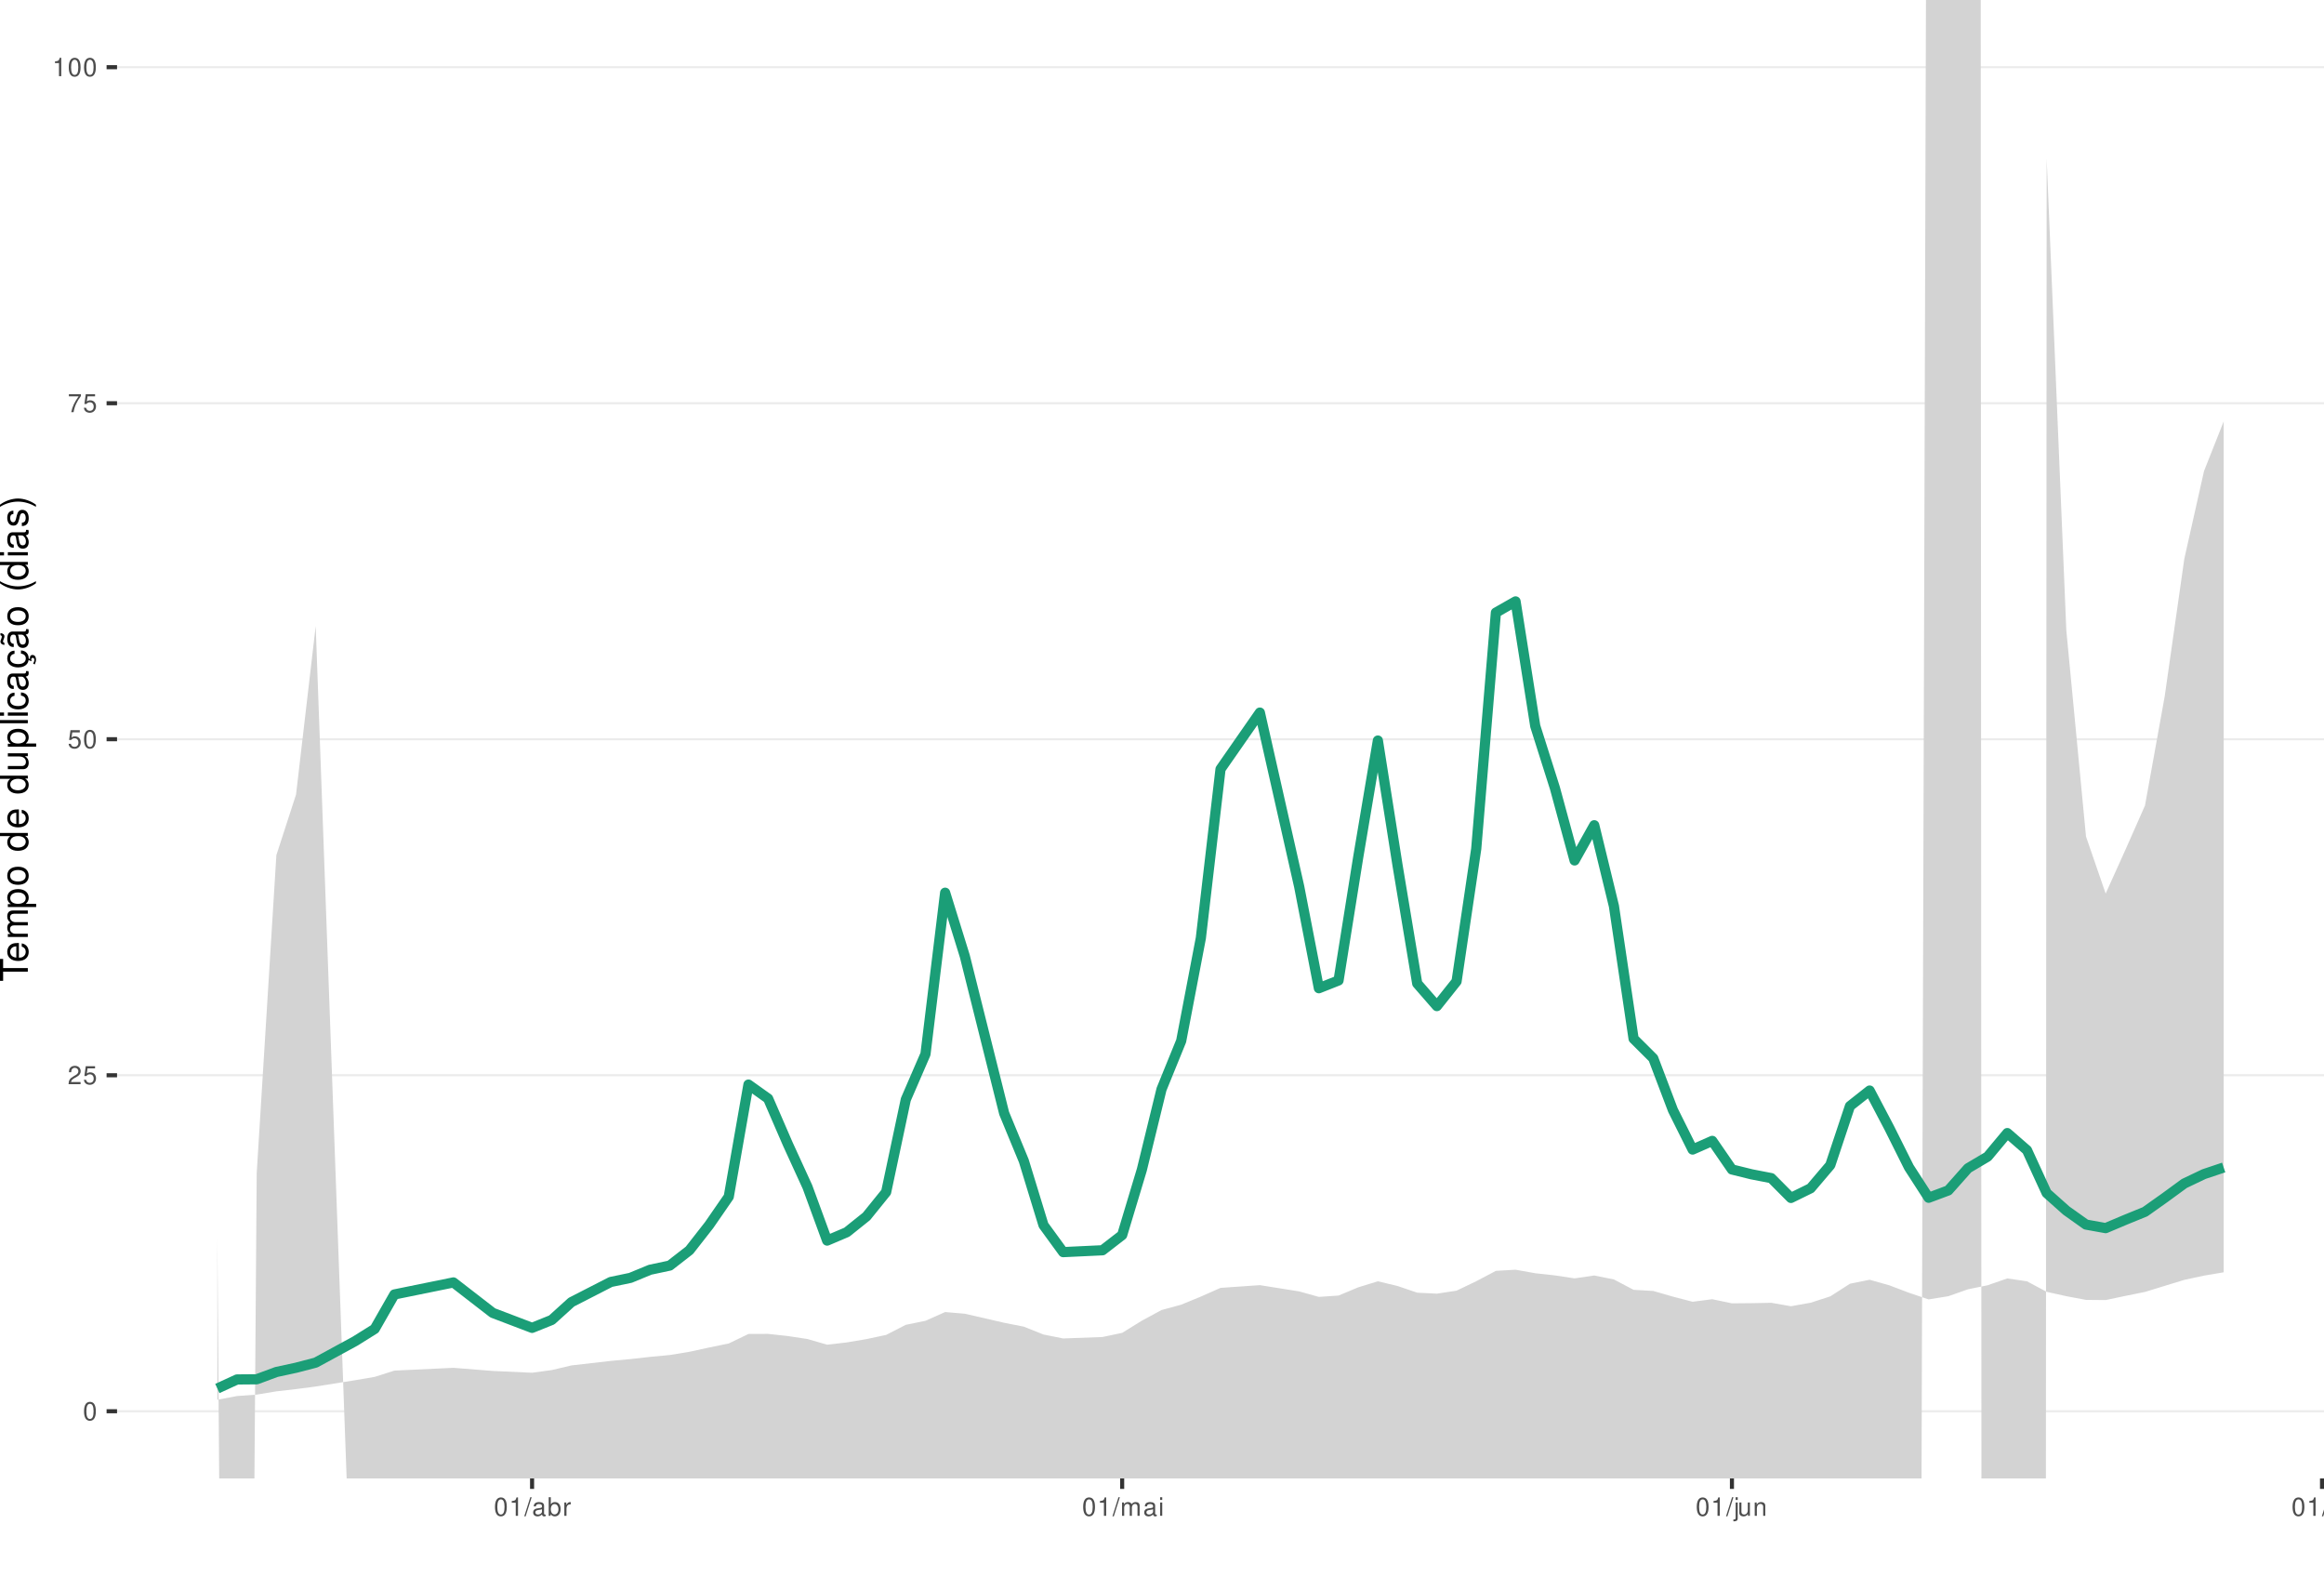
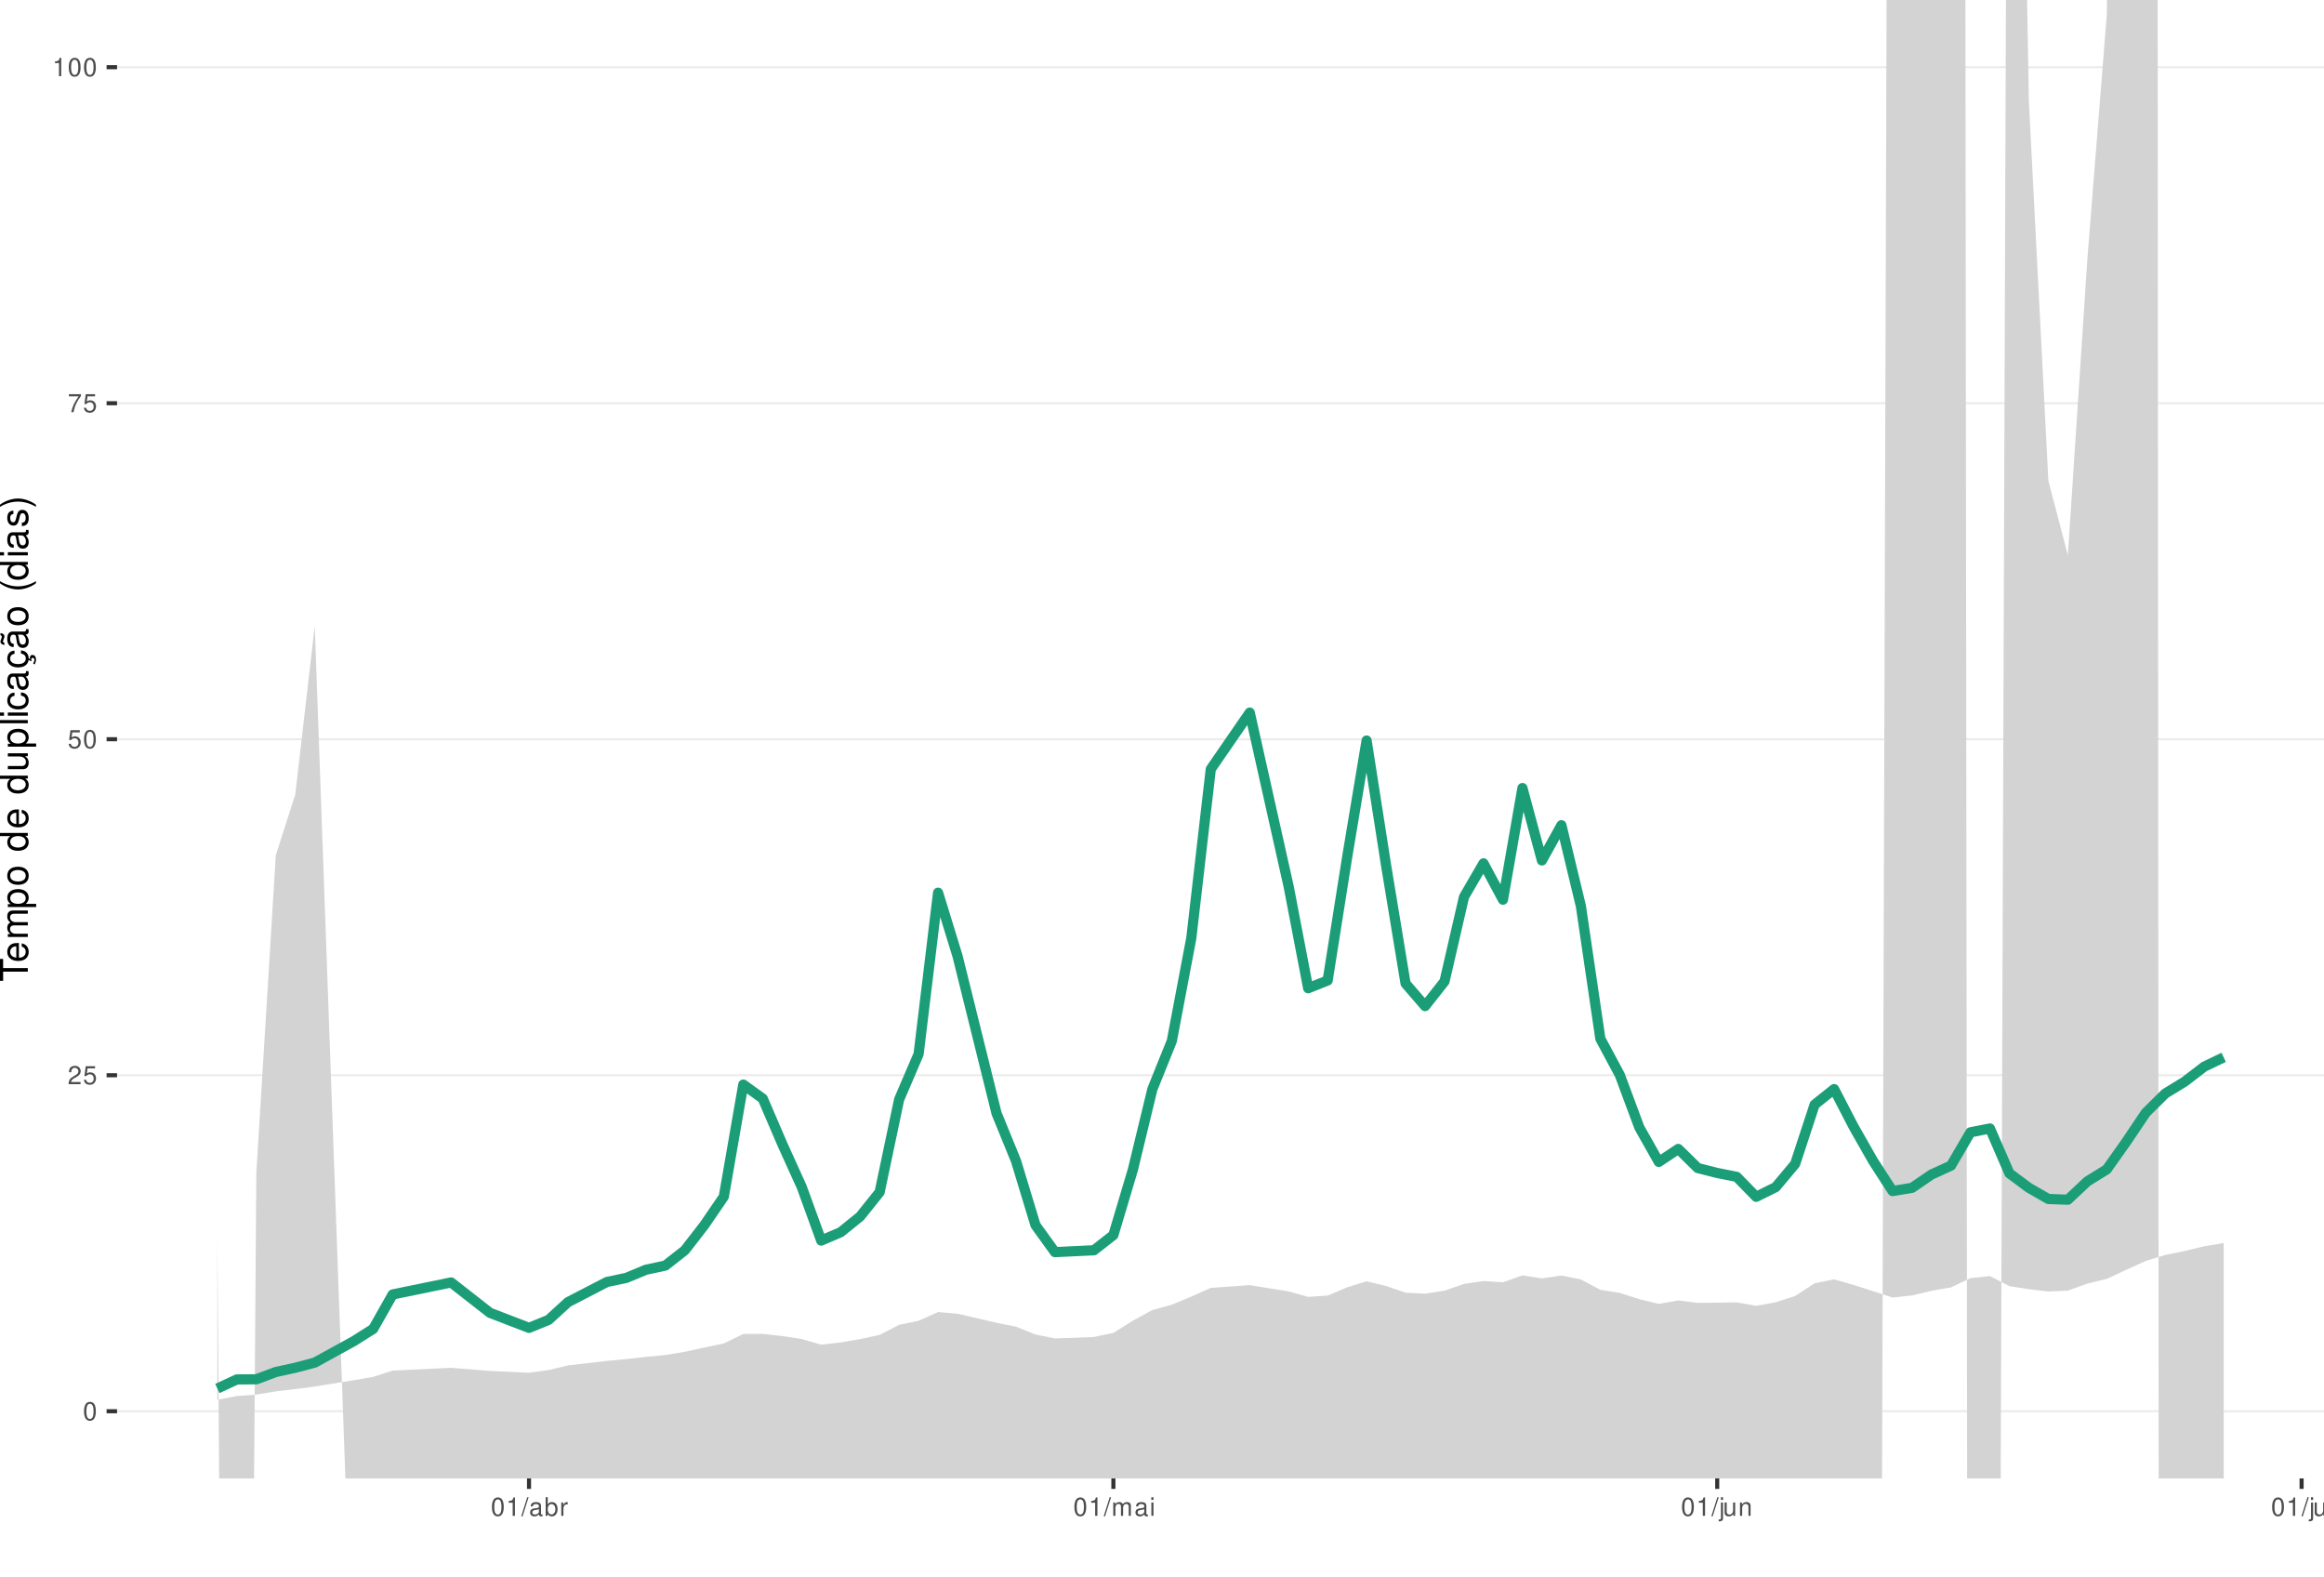
<svg xmlns="http://www.w3.org/2000/svg" xmlns:xlink="http://www.w3.org/1999/xlink" width="609pt" height="413pt" viewBox="0 0 609 413" version="1.1">
  <defs>
    <g>
      <symbol overflow="visible" id="glyph0-0">
        <path style="stroke:none;" d="" />
      </symbol>
      <symbol overflow="visible" id="glyph0-1">
        <path style="stroke:none;" d="M 1.828 -4.812 C 1.391 -4.812 0.984 -4.609 0.75 -4.281 C 0.438 -3.859 0.281 -3.219 0.281 -2.328 C 0.281 -0.703 0.812 0.156 1.828 0.156 C 2.828 0.156 3.375 -0.703 3.375 -2.297 C 3.375 -3.219 3.234 -3.844 2.922 -4.281 C 2.672 -4.625 2.281 -4.812 1.828 -4.812 Z M 1.828 -4.297 C 2.469 -4.297 2.781 -3.641 2.781 -2.344 C 2.781 -0.969 2.469 -0.328 1.812 -0.328 C 1.203 -0.328 0.891 -1 0.891 -2.328 C 0.891 -3.641 1.203 -4.297 1.828 -4.297 Z M 1.828 -4.297 " />
      </symbol>
      <symbol overflow="visible" id="glyph0-2">
        <path style="stroke:none;" d="M 3.375 -0.578 L 0.891 -0.578 C 0.938 -0.984 1.156 -1.234 1.734 -1.578 L 2.406 -1.953 C 3.062 -2.328 3.406 -2.812 3.406 -3.406 C 3.406 -3.812 3.234 -4.188 2.969 -4.438 C 2.688 -4.688 2.344 -4.812 1.891 -4.812 C 1.297 -4.812 0.844 -4.594 0.578 -4.188 C 0.422 -3.938 0.344 -3.641 0.328 -3.141 L 0.922 -3.141 C 0.938 -3.469 0.984 -3.672 1.062 -3.828 C 1.219 -4.125 1.516 -4.297 1.875 -4.297 C 2.406 -4.297 2.797 -3.906 2.797 -3.391 C 2.797 -3.016 2.578 -2.672 2.156 -2.438 L 1.547 -2.078 C 0.562 -1.516 0.281 -1.062 0.219 0 L 3.375 0 Z M 3.375 -0.578 " />
      </symbol>
      <symbol overflow="visible" id="glyph0-3">
        <path style="stroke:none;" d="M 3.172 -4.719 L 0.734 -4.719 L 0.375 -2.156 L 0.922 -2.156 C 1.188 -2.469 1.422 -2.594 1.797 -2.594 C 2.422 -2.594 2.812 -2.156 2.812 -1.453 C 2.812 -0.781 2.422 -0.359 1.781 -0.359 C 1.266 -0.359 0.953 -0.625 0.812 -1.156 L 0.234 -1.156 C 0.312 -0.766 0.375 -0.578 0.516 -0.406 C 0.781 -0.047 1.266 0.156 1.797 0.156 C 2.75 0.156 3.422 -0.547 3.422 -1.531 C 3.422 -2.469 2.797 -3.109 1.891 -3.109 C 1.562 -3.109 1.297 -3.016 1.016 -2.828 L 1.203 -4.141 L 3.172 -4.141 Z M 3.172 -4.719 " />
      </symbol>
      <symbol overflow="visible" id="glyph0-4">
        <path style="stroke:none;" d="M 3.469 -4.719 L 0.312 -4.719 L 0.312 -4.141 L 2.859 -4.141 C 1.734 -2.531 1.266 -1.547 0.922 0 L 1.547 0 C 1.797 -1.516 2.391 -2.812 3.469 -4.234 Z M 3.469 -4.719 " />
      </symbol>
      <symbol overflow="visible" id="glyph0-5">
        <path style="stroke:none;" d="M 1.719 -3.422 L 1.719 0 L 2.312 0 L 2.312 -4.812 L 1.922 -4.812 C 1.719 -4.078 1.578 -3.969 0.672 -3.859 L 0.672 -3.422 Z M 1.719 -3.422 " />
      </symbol>
      <symbol overflow="visible" id="glyph0-6">
        <path style="stroke:none;" d="M 1.531 -4.859 L -0.047 0.141 L 0.312 0.141 L 1.891 -4.859 Z M 1.531 -4.859 " />
      </symbol>
      <symbol overflow="visible" id="glyph0-7">
        <path style="stroke:none;" d="M 3.562 -0.328 C 3.5 -0.312 3.469 -0.312 3.438 -0.312 C 3.25 -0.312 3.141 -0.406 3.141 -0.578 L 3.141 -2.641 C 3.141 -3.25 2.688 -3.594 1.828 -3.594 C 1.312 -3.594 0.906 -3.438 0.672 -3.188 C 0.516 -3 0.453 -2.797 0.438 -2.453 L 0.984 -2.453 C 1.031 -2.875 1.297 -3.078 1.812 -3.078 C 2.312 -3.078 2.594 -2.891 2.594 -2.562 L 2.594 -2.406 C 2.578 -2.172 2.469 -2.078 2.016 -2.031 C 1.219 -1.922 1.109 -1.891 0.891 -1.812 C 0.484 -1.641 0.281 -1.328 0.281 -0.875 C 0.281 -0.25 0.719 0.156 1.422 0.156 C 1.859 0.156 2.219 0 2.609 -0.359 C 2.656 0 2.828 0.156 3.188 0.156 C 3.297 0.156 3.375 0.141 3.562 0.094 Z M 2.594 -1.094 C 2.594 -0.906 2.531 -0.797 2.375 -0.641 C 2.141 -0.438 1.875 -0.328 1.547 -0.328 C 1.109 -0.328 0.859 -0.547 0.859 -0.891 C 0.859 -1.266 1.094 -1.438 1.703 -1.531 C 2.297 -1.609 2.406 -1.641 2.594 -1.719 Z M 2.594 -1.094 " />
      </symbol>
      <symbol overflow="visible" id="glyph0-8">
        <path style="stroke:none;" d="M 0.359 -4.859 L 0.359 0 L 0.859 0 L 0.859 -0.453 C 1.125 -0.047 1.484 0.156 1.969 0.156 C 2.875 0.156 3.484 -0.594 3.484 -1.75 C 3.484 -2.891 2.922 -3.594 1.984 -3.594 C 1.516 -3.594 1.172 -3.406 0.906 -3.016 L 0.906 -4.859 Z M 1.891 -3.062 C 2.5 -3.062 2.906 -2.531 2.906 -1.703 C 2.906 -0.906 2.484 -0.359 1.891 -0.359 C 1.297 -0.359 0.906 -0.906 0.906 -1.719 C 0.906 -2.531 1.297 -3.062 1.891 -3.062 Z M 1.891 -3.062 " />
      </symbol>
      <symbol overflow="visible" id="glyph0-9">
        <path style="stroke:none;" d="M 0.453 -3.484 L 0.453 0 L 1.016 0 L 1.016 -1.812 C 1.031 -2.656 1.375 -3.016 2.141 -3 L 2.141 -3.562 C 2.047 -3.578 1.984 -3.594 1.922 -3.594 C 1.562 -3.594 1.297 -3.375 0.969 -2.859 L 0.969 -3.484 Z M 0.453 -3.484 " />
      </symbol>
      <symbol overflow="visible" id="glyph0-10">
        <path style="stroke:none;" d="M 0.469 -3.484 L 0.469 0 L 1.031 0 L 1.031 -2.188 C 1.031 -2.703 1.391 -3.109 1.844 -3.109 C 2.25 -3.109 2.484 -2.844 2.484 -2.406 L 2.484 0 L 3.047 0 L 3.047 -2.188 C 3.047 -2.703 3.422 -3.109 3.875 -3.109 C 4.266 -3.109 4.516 -2.844 4.516 -2.406 L 4.516 0 L 5.078 0 L 5.078 -2.609 C 5.078 -3.234 4.719 -3.594 4.062 -3.594 C 3.594 -3.594 3.312 -3.453 2.984 -3.062 C 2.781 -3.422 2.5 -3.594 2.047 -3.594 C 1.578 -3.594 1.266 -3.422 0.984 -3 L 0.984 -3.484 Z M 0.469 -3.484 " />
      </symbol>
      <symbol overflow="visible" id="glyph0-11">
        <path style="stroke:none;" d="M 1 -3.484 L 0.453 -3.484 L 0.453 0 L 1 0 Z M 1 -4.859 L 0.438 -4.859 L 0.438 -4.156 L 1 -4.156 Z M 1 -4.859 " />
      </symbol>
      <symbol overflow="visible" id="glyph0-12">
        <path style="stroke:none;" d="M 0.469 -3.484 L 0.469 0.5 C 0.469 0.859 0.359 0.969 0.016 0.969 C -0.031 0.969 -0.047 0.969 -0.125 0.953 L -0.125 1.438 C -0.047 1.438 -0.016 1.453 0.062 1.453 C 0.688 1.453 1.016 1.203 1.016 0.719 L 1.016 -3.484 Z M 1.016 -4.859 L 0.469 -4.859 L 0.469 -4.156 L 1.016 -4.156 Z M 1.016 -4.859 " />
      </symbol>
      <symbol overflow="visible" id="glyph0-13">
        <path style="stroke:none;" d="M 3.203 0 L 3.203 -3.484 L 2.656 -3.484 L 2.656 -1.516 C 2.656 -0.797 2.281 -0.328 1.703 -0.328 C 1.266 -0.328 0.984 -0.594 0.984 -1.016 L 0.984 -3.484 L 0.438 -3.484 L 0.438 -0.797 C 0.438 -0.219 0.859 0.156 1.547 0.156 C 2.062 0.156 2.391 -0.031 2.703 -0.484 L 2.703 0 Z M 3.203 0 " />
      </symbol>
      <symbol overflow="visible" id="glyph0-14">
        <path style="stroke:none;" d="M 0.469 -3.484 L 0.469 0 L 1.031 0 L 1.031 -1.922 C 1.031 -2.641 1.391 -3.109 1.969 -3.109 C 2.406 -3.109 2.688 -2.828 2.688 -2.422 L 2.688 0 L 3.234 0 L 3.234 -2.641 C 3.234 -3.219 2.812 -3.594 2.141 -3.594 C 1.625 -3.594 1.281 -3.391 0.984 -2.906 L 0.984 -3.484 Z M 0.469 -3.484 " />
      </symbol>
      <symbol overflow="visible" id="glyph0-15">
        <path style="stroke:none;" d="M 1.016 -4.859 L 0.453 -4.859 L 0.453 0 L 1.016 0 Z M 1.016 -4.859 " />
      </symbol>
      <symbol overflow="visible" id="glyph1-0">
        <path style="stroke:none;" d="" />
      </symbol>
      <symbol overflow="visible" id="glyph1-1">
        <path style="stroke:none;" d="M -6.469 -3.547 L -6.469 -5.938 L -7.297 -5.938 L -7.297 -0.203 L -6.469 -0.203 L -6.469 -2.609 L 0 -2.609 L 0 -3.547 Z M -6.469 -3.547 " />
      </symbol>
      <symbol overflow="visible" id="glyph1-2">
        <path style="stroke:none;" d="M -2.344 -5.125 C -3.141 -5.125 -3.625 -5.062 -4.016 -4.922 C -4.875 -4.578 -5.391 -3.781 -5.391 -2.797 C -5.391 -1.344 -4.281 -0.406 -2.547 -0.406 C -0.812 -0.406 0.234 -1.297 0.234 -2.781 C 0.234 -3.984 -0.453 -4.812 -1.594 -5.016 L -1.594 -4.188 C -0.906 -3.953 -0.547 -3.484 -0.547 -2.812 C -0.547 -2.281 -0.781 -1.828 -1.219 -1.547 C -1.516 -1.344 -1.812 -1.281 -2.344 -1.266 Z M -3.016 -1.297 C -3.984 -1.359 -4.625 -1.953 -4.625 -2.797 C -4.625 -3.641 -3.953 -4.234 -3.016 -4.234 Z M -3.016 -1.297 " />
      </symbol>
      <symbol overflow="visible" id="glyph1-3">
        <path style="stroke:none;" d="M -5.234 -0.703 L 0 -0.703 L 0 -1.547 L -3.297 -1.547 C -4.047 -1.547 -4.656 -2.094 -4.656 -2.766 C -4.656 -3.391 -4.281 -3.734 -3.609 -3.734 L 0 -3.734 L 0 -4.578 L -3.297 -4.578 C -4.047 -4.578 -4.656 -5.125 -4.656 -5.812 C -4.656 -6.422 -4.266 -6.781 -3.609 -6.781 L 0 -6.781 L 0 -7.625 L -3.938 -7.625 C -4.875 -7.625 -5.391 -7.078 -5.391 -6.094 C -5.391 -5.406 -5.188 -4.984 -4.594 -4.484 C -5.156 -4.188 -5.391 -3.766 -5.391 -3.078 C -5.391 -2.375 -5.125 -1.906 -4.5 -1.469 L -5.234 -1.469 Z M -5.234 -0.703 " />
      </symbol>
      <symbol overflow="visible" id="glyph1-4">
        <path style="stroke:none;" d="M 2.188 -0.547 L 2.188 -1.375 L -0.547 -1.375 C -0.016 -1.812 0.234 -2.312 0.234 -2.984 C 0.234 -4.344 -0.859 -5.234 -2.531 -5.234 C -4.297 -5.234 -5.391 -4.375 -5.391 -2.984 C -5.391 -2.266 -5.062 -1.703 -4.453 -1.312 L -5.234 -1.312 L -5.234 -0.547 Z M -4.609 -2.844 C -4.609 -3.766 -3.797 -4.359 -2.547 -4.359 C -1.359 -4.359 -0.547 -3.75 -0.547 -2.844 C -0.547 -1.953 -1.344 -1.375 -2.578 -1.375 C -3.812 -1.375 -4.609 -1.953 -4.609 -2.844 Z M -4.609 -2.844 " />
      </symbol>
      <symbol overflow="visible" id="glyph1-5">
        <path style="stroke:none;" d="M -5.391 -2.719 C -5.391 -1.234 -4.344 -0.359 -2.578 -0.359 C -0.812 -0.359 0.234 -1.234 0.234 -2.734 C 0.234 -4.203 -0.812 -5.094 -2.547 -5.094 C -4.359 -5.094 -5.391 -4.234 -5.391 -2.719 Z M -4.625 -2.734 C -4.625 -3.672 -3.844 -4.234 -2.547 -4.234 C -1.312 -4.234 -0.547 -3.656 -0.547 -2.734 C -0.547 -1.797 -1.312 -1.234 -2.578 -1.234 C -3.844 -1.234 -4.625 -1.797 -4.625 -2.734 Z M -4.625 -2.734 " />
      </symbol>
      <symbol overflow="visible" id="glyph1-6">
        <path style="stroke:none;" d="" />
      </symbol>
      <symbol overflow="visible" id="glyph1-7">
        <path style="stroke:none;" d="M -7.297 -4.953 L -7.297 -4.125 L -4.578 -4.125 C -5.109 -3.766 -5.391 -3.203 -5.391 -2.516 C -5.391 -1.156 -4.297 -0.266 -2.625 -0.266 C -0.859 -0.266 0.234 -1.125 0.234 -2.547 C 0.234 -3.266 -0.047 -3.766 -0.688 -4.203 L 0 -4.203 L 0 -4.953 Z M -4.609 -2.656 C -4.609 -3.547 -3.812 -4.125 -2.562 -4.125 C -1.344 -4.125 -0.547 -3.547 -0.547 -2.656 C -0.547 -1.734 -1.359 -1.125 -2.578 -1.125 C -3.797 -1.125 -4.609 -1.734 -4.609 -2.656 Z M -4.609 -2.656 " />
      </symbol>
      <symbol overflow="visible" id="glyph1-8">
        <path style="stroke:none;" d="M 0 -4.812 L -5.234 -4.812 L -5.234 -3.984 L -2.266 -3.984 C -1.203 -3.984 -0.5 -3.438 -0.5 -2.562 C -0.5 -1.906 -0.906 -1.484 -1.531 -1.484 L -5.234 -1.484 L -5.234 -0.656 L -1.203 -0.656 C -0.328 -0.656 0.234 -1.297 0.234 -2.312 C 0.234 -3.094 -0.047 -3.578 -0.734 -4.062 L 0 -4.062 Z M 0 -4.812 " />
      </symbol>
      <symbol overflow="visible" id="glyph1-9">
        <path style="stroke:none;" d="M -7.297 -1.516 L -7.297 -0.688 L 0 -0.688 L 0 -1.516 Z M -7.297 -1.516 " />
      </symbol>
      <symbol overflow="visible" id="glyph1-10">
        <path style="stroke:none;" d="M -5.234 -1.5 L -5.234 -0.672 L 0 -0.672 L 0 -1.5 Z M -7.297 -1.5 L -7.297 -0.656 L -6.234 -0.656 L -6.234 -1.5 Z M -7.297 -1.5 " />
      </symbol>
      <symbol overflow="visible" id="glyph1-11">
        <path style="stroke:none;" d="M -3.484 -4.703 C -3.984 -4.672 -4.312 -4.562 -4.609 -4.359 C -5.094 -4 -5.391 -3.375 -5.391 -2.641 C -5.391 -1.219 -4.266 -0.312 -2.531 -0.312 C -0.844 -0.312 0.234 -1.203 0.234 -2.625 C 0.234 -3.875 -0.516 -4.672 -1.797 -4.766 L -1.797 -3.938 C -0.953 -3.797 -0.547 -3.359 -0.547 -2.656 C -0.547 -1.734 -1.297 -1.188 -2.531 -1.188 C -3.844 -1.188 -4.625 -1.719 -4.625 -2.625 C -4.625 -3.328 -4.203 -3.766 -3.484 -3.875 Z M -3.484 -4.703 " />
      </symbol>
      <symbol overflow="visible" id="glyph1-12">
        <path style="stroke:none;" d="M -0.484 -5.344 C -0.469 -5.266 -0.469 -5.219 -0.469 -5.172 C -0.469 -4.875 -0.625 -4.719 -0.875 -4.719 L -3.953 -4.719 C -4.891 -4.719 -5.391 -4.047 -5.391 -2.75 C -5.391 -1.984 -5.172 -1.375 -4.781 -1.016 C -4.516 -0.766 -4.203 -0.672 -3.688 -0.656 L -3.688 -1.484 C -4.328 -1.562 -4.625 -1.938 -4.625 -2.719 C -4.625 -3.484 -4.344 -3.891 -3.844 -3.891 L -3.625 -3.891 C -3.266 -3.875 -3.125 -3.703 -3.047 -3.016 C -2.891 -1.844 -2.844 -1.656 -2.719 -1.344 C -2.453 -0.734 -2 -0.422 -1.312 -0.422 C -0.375 -0.422 0.234 -1.078 0.234 -2.141 C 0.234 -2.797 0 -3.328 -0.547 -3.922 C 0 -3.984 0.234 -4.234 0.234 -4.781 C 0.234 -4.953 0.203 -5.062 0.141 -5.344 Z M -1.656 -3.891 C -1.375 -3.891 -1.203 -3.812 -0.969 -3.562 C -0.656 -3.219 -0.5 -2.812 -0.5 -2.312 C -0.5 -1.672 -0.812 -1.297 -1.344 -1.297 C -1.891 -1.297 -2.172 -1.656 -2.297 -2.547 C -2.422 -3.438 -2.453 -3.609 -2.594 -3.891 Z M -1.656 -3.891 " />
      </symbol>
      <symbol overflow="visible" id="glyph1-13">
        <path style="stroke:none;" d="M 0.234 -2.641 C 0.234 -3.875 -0.547 -4.703 -1.797 -4.766 L -1.797 -3.938 C -0.953 -3.797 -0.531 -3.359 -0.531 -2.656 C -0.531 -1.734 -1.281 -1.188 -2.516 -1.188 C -3.844 -1.188 -4.625 -1.719 -4.625 -2.625 C -4.625 -3.328 -4.203 -3.766 -3.484 -3.875 L -3.484 -4.703 C -3.984 -4.672 -4.312 -4.562 -4.609 -4.359 C -5.094 -4 -5.391 -3.375 -5.391 -2.641 C -5.391 -1.219 -4.266 -0.312 -2.531 -0.312 C -1.469 -0.312 -0.625 -0.672 -0.156 -1.312 C 0.047 -1.594 0.125 -1.812 0.203 -2.25 L 0.922 -1.938 L 0.984 -2.062 C 0.938 -2.188 0.906 -2.25 0.906 -2.375 C 0.906 -2.656 1.047 -2.828 1.281 -2.828 C 1.547 -2.828 1.734 -2.594 1.734 -2.297 C 1.734 -2.031 1.672 -1.844 1.438 -1.406 L 1.406 -1.312 L 1.812 -1.094 C 2.078 -1.75 2.141 -1.953 2.141 -2.344 C 2.141 -3.109 1.781 -3.578 1.203 -3.578 C 0.781 -3.578 0.547 -3.297 0.547 -2.797 C 0.547 -2.703 0.547 -2.641 0.562 -2.516 Z M 0.234 -2.641 " />
      </symbol>
      <symbol overflow="visible" id="glyph1-14">
        <path style="stroke:none;" d="M -0.484 -5.344 C -0.469 -5.266 -0.469 -5.219 -0.469 -5.172 C -0.469 -4.875 -0.625 -4.719 -0.875 -4.719 L -3.953 -4.719 C -4.891 -4.719 -5.391 -4.047 -5.391 -2.75 C -5.391 -1.984 -5.172 -1.375 -4.781 -1.016 C -4.516 -0.766 -4.203 -0.672 -3.688 -0.656 L -3.688 -1.484 C -4.328 -1.562 -4.625 -1.938 -4.625 -2.719 C -4.625 -3.484 -4.344 -3.891 -3.844 -3.891 L -3.625 -3.891 C -3.266 -3.875 -3.125 -3.703 -3.047 -3.016 C -2.891 -1.844 -2.844 -1.656 -2.719 -1.344 C -2.453 -0.734 -2 -0.422 -1.312 -0.422 C -0.375 -0.422 0.234 -1.078 0.234 -2.141 C 0.234 -2.797 0 -3.328 -0.547 -3.922 C 0 -3.984 0.234 -4.234 0.234 -4.781 C 0.234 -4.953 0.203 -5.062 0.141 -5.344 Z M -1.656 -3.891 C -1.375 -3.891 -1.203 -3.812 -0.969 -3.562 C -0.656 -3.219 -0.5 -2.812 -0.5 -2.312 C -0.5 -1.672 -0.812 -1.297 -1.344 -1.297 C -1.891 -1.297 -2.172 -1.656 -2.297 -2.547 C -2.422 -3.438 -2.453 -3.609 -2.594 -3.891 Z M -7.172 -3.75 C -6.922 -3.672 -6.812 -3.547 -6.812 -3.375 C -6.812 -3.25 -6.875 -2.984 -6.984 -2.734 C -7.156 -2.312 -7.172 -2.25 -7.172 -2.047 C -7.172 -1.594 -6.797 -1.297 -6.141 -1.188 L -6.141 -1.766 C -6.375 -1.812 -6.5 -1.938 -6.5 -2.094 C -6.5 -2.203 -6.469 -2.344 -6.375 -2.578 C -6.156 -3.156 -6.125 -3.234 -6.125 -3.438 C -6.125 -3.922 -6.484 -4.219 -7.172 -4.312 Z M -7.172 -3.75 " />
      </symbol>
      <symbol overflow="visible" id="glyph1-15">
        <path style="stroke:none;" d="M -7.297 -2.359 C -5.984 -1.359 -4.156 -0.734 -2.594 -0.734 C -1.016 -0.734 0.812 -1.359 2.125 -2.359 L 2.125 -2.906 C 0.688 -2.031 -0.984 -1.547 -2.594 -1.547 C -4.188 -1.547 -5.875 -2.031 -7.297 -2.906 Z M -7.297 -2.359 " />
      </symbol>
      <symbol overflow="visible" id="glyph1-16">
        <path style="stroke:none;" d="M -3.781 -4.375 C -4.812 -4.375 -5.391 -3.688 -5.391 -2.484 C -5.391 -1.266 -4.766 -0.469 -3.797 -0.469 C -2.969 -0.469 -2.578 -0.891 -2.281 -2.125 L -2.094 -2.906 C -1.953 -3.484 -1.734 -3.719 -1.375 -3.719 C -0.875 -3.719 -0.547 -3.234 -0.547 -2.5 C -0.547 -2.047 -0.672 -1.672 -0.891 -1.453 C -1.047 -1.328 -1.188 -1.266 -1.562 -1.219 L -1.562 -0.344 C -0.344 -0.375 0.234 -1.062 0.234 -2.438 C 0.234 -3.75 -0.422 -4.594 -1.438 -4.594 C -2.203 -4.594 -2.641 -4.156 -2.891 -3.109 L -3.078 -2.312 C -3.234 -1.625 -3.453 -1.344 -3.828 -1.344 C -4.312 -1.344 -4.625 -1.766 -4.625 -2.453 C -4.625 -3.125 -4.328 -3.484 -3.781 -3.5 Z M -3.781 -4.375 " />
      </symbol>
      <symbol overflow="visible" id="glyph1-17">
        <path style="stroke:none;" d="M 2.125 -0.938 C 0.812 -1.938 -1.016 -2.562 -2.578 -2.562 C -4.156 -2.562 -5.984 -1.938 -7.297 -0.938 L -7.297 -0.375 C -5.859 -1.266 -4.188 -1.75 -2.578 -1.75 C -0.984 -1.75 0.703 -1.266 2.125 -0.375 Z M 2.125 -0.938 " />
      </symbol>
    </g>
    <clipPath id="clip1">
      <path d="M 30.672 0 L 609 0 L 609 387.328 L 30.672 387.328 Z M 30.672 0 " />
    </clipPath>
    <clipPath id="clip2">
      <path d="M 30.672 369 L 609 369 L 609 370 L 30.672 370 Z M 30.672 369 " />
    </clipPath>
    <clipPath id="clip3">
      <path d="M 30.672 281 L 609 281 L 609 282 L 30.672 282 Z M 30.672 281 " />
    </clipPath>
    <clipPath id="clip4">
      <path d="M 30.672 193 L 609 193 L 609 194 L 30.672 194 Z M 30.672 193 " />
    </clipPath>
    <clipPath id="clip5">
      <path d="M 30.672 105 L 609 105 L 609 106 L 30.672 106 Z M 30.672 105 " />
    </clipPath>
    <clipPath id="clip6">
      <path d="M 30.672 17 L 609 17 L 609 18 L 30.672 18 Z M 30.672 17 " />
    </clipPath>
    <clipPath id="clip7">
      <path d="M 56 0 L 583 0 L 583 387.328 L 56 387.328 Z M 56 0 " />
    </clipPath>
  </defs>
  <g id="surface16">
    <rect x="0" y="0" width="609" height="413" style="fill:rgb(100%,100%,100%);fill-opacity:1;stroke:none;" />
    <rect x="0" y="0" width="609" height="413" style="fill:rgb(100%,100%,100%);fill-opacity:1;stroke:none;" />
    <path style="fill:none;stroke-width:1.067;stroke-linecap:round;stroke-linejoin:round;stroke:rgb(100%,100%,100%);stroke-opacity:1;stroke-miterlimit:10;" d="M 0 413 L 609 413 L 609 0 L 0 0 Z M 0 413 " />
    <g clip-path="url(#clip1)" clip-rule="nonzero">
      <path style=" stroke:none;fill-rule:nonzero;fill:rgb(100%,100%,100%);fill-opacity:1;" d="M 30.672 387.328 L 609 387.328 L 609 0 L 30.672 0 Z M 30.672 387.328 " />
    </g>
    <g clip-path="url(#clip2)" clip-rule="nonzero">
      <path style="fill:none;stroke-width:0.533;stroke-linecap:butt;stroke-linejoin:round;stroke:rgb(92.157%,92.157%,92.157%);stroke-opacity:1;stroke-miterlimit:10;" d="M 30.672 369.723 L 609 369.723 " />
    </g>
    <g clip-path="url(#clip3)" clip-rule="nonzero">
      <path style="fill:none;stroke-width:0.533;stroke-linecap:butt;stroke-linejoin:round;stroke:rgb(92.157%,92.157%,92.157%);stroke-opacity:1;stroke-miterlimit:10;" d="M 30.672 281.695 L 609 281.695 " />
    </g>
    <g clip-path="url(#clip4)" clip-rule="nonzero">
      <path style="fill:none;stroke-width:0.533;stroke-linecap:butt;stroke-linejoin:round;stroke:rgb(92.157%,92.157%,92.157%);stroke-opacity:1;stroke-miterlimit:10;" d="M 30.672 193.664 L 609 193.664 " />
    </g>
    <g clip-path="url(#clip5)" clip-rule="nonzero">
      <path style="fill:none;stroke-width:0.533;stroke-linecap:butt;stroke-linejoin:round;stroke:rgb(92.157%,92.157%,92.157%);stroke-opacity:1;stroke-miterlimit:10;" d="M 30.672 105.637 L 609 105.637 " />
    </g>
    <g clip-path="url(#clip6)" clip-rule="nonzero">
      <path style="fill:none;stroke-width:0.533;stroke-linecap:butt;stroke-linejoin:round;stroke:rgb(92.157%,92.157%,92.157%);stroke-opacity:1;stroke-miterlimit:10;" d="M 30.672 17.605 L 609 17.605 " />
    </g>
    <g clip-path="url(#clip7)" clip-rule="nonzero">
-       <path style=" stroke:none;fill-rule:nonzero;fill:rgb(82.745%,82.745%,82.745%);fill-opacity:1;" d="M 56.957 324.281 L 57.637 413 L 66.48 413 L 67.27 307.379 L 72.422 224.039 L 77.578 208.152 L 82.73 164.02 L 91.77 413 L 101.586 413 L 103.348 405.52 L 118.812 405.328 L 121.965 413 L 193.695 413 L 196.129 408.285 L 201.285 409.977 L 204.383 413 L 246.715 413 L 247.672 411.887 L 249.855 413 L 503.457 413 L 504.695 0 L 519.043 0 L 519.242 413 L 536.109 413 L 536.324 41.555 L 541.477 165.168 L 546.633 219.152 L 551.785 234.098 L 556.941 222.676 L 562.094 211.027 L 567.25 182.469 L 572.402 146.355 L 577.559 123.418 L 582.711 110.406 L 582.711 333.324 L 577.559 334.188 L 572.402 335.301 L 567.25 336.875 L 562.094 338.461 L 556.941 339.504 L 551.785 340.594 L 546.633 340.547 L 541.477 339.578 L 536.324 338.434 L 531.168 335.68 L 526.012 334.926 L 520.859 336.715 L 515.703 337.773 L 510.551 339.586 L 505.395 340.418 L 500.242 338.68 L 495.086 336.727 L 489.934 335.273 L 484.777 336.312 L 479.625 339.625 L 474.469 341.289 L 469.316 342.211 L 464.16 341.309 L 459.004 341.406 L 453.852 341.453 L 448.695 340.371 L 443.543 341.039 L 438.387 339.695 L 433.234 338.207 L 428.078 337.91 L 422.926 335.195 L 417.77 334.156 L 412.617 334.91 L 407.461 334.133 L 402.309 333.566 L 397.152 332.641 L 391.996 332.941 L 386.844 335.66 L 381.688 338.133 L 376.535 338.914 L 371.379 338.66 L 366.227 336.906 L 361.07 335.676 L 355.918 337.258 L 350.762 339.414 L 345.609 339.762 L 340.453 338.328 L 330.145 336.684 L 319.836 337.402 L 314.68 339.684 L 309.527 341.805 L 304.371 343.207 L 299.219 345.996 L 294.062 349.184 L 288.91 350.27 L 278.602 350.652 L 273.445 349.621 L 268.293 347.562 L 263.137 346.543 L 252.828 344.172 L 247.672 343.734 L 242.52 346.023 L 237.363 347.078 L 232.211 349.719 L 227.055 350.82 L 221.902 351.691 L 216.746 352.285 L 211.594 350.797 L 206.438 350.016 L 201.285 349.457 L 196.129 349.477 L 190.973 351.965 L 185.82 353.023 L 180.664 354.145 L 175.512 354.992 L 170.355 355.477 L 165.203 356.055 L 160.047 356.531 L 149.738 357.719 L 144.586 358.934 L 139.43 359.633 L 129.121 359.164 L 118.812 358.344 L 103.348 359.074 L 98.195 360.715 L 93.039 361.594 L 82.73 363.242 L 77.578 363.918 L 72.422 364.508 L 67.27 365.363 L 62.113 365.738 L 56.957 366.707 Z M 56.957 324.281 " />
-     </g>
-     <path style="fill:none;stroke-width:2.667;stroke-linecap:butt;stroke-linejoin:round;stroke:rgb(10.588%,61.961%,46.667%);stroke-opacity:1;stroke-miterlimit:10;" d="M 56.957 363.762 L 62.113 361.391 L 67.27 361.348 L 72.422 359.438 L 77.578 358.324 L 82.73 356.977 L 93.039 351.367 L 98.195 348.148 L 103.348 339.125 L 118.812 335.977 L 129.121 343.953 L 139.43 347.875 L 144.586 345.801 L 149.738 341.137 L 160.047 335.852 L 165.203 334.777 L 170.355 332.652 L 175.512 331.555 L 180.664 327.551 L 185.82 320.961 L 190.973 313.504 L 196.129 284.141 L 201.285 287.816 L 206.438 299.699 L 211.594 310.957 L 216.746 325.008 L 221.902 322.816 L 227.055 318.691 L 232.211 312.316 L 237.363 288.055 L 242.52 276.145 L 247.672 233.875 L 252.828 250.5 L 263.137 291.652 L 268.293 304.137 L 273.445 320.961 L 278.602 328.035 L 288.91 327.547 L 294.062 323.562 L 299.219 306.441 L 304.371 285.375 L 309.527 272.707 L 314.68 245.758 L 319.836 201.492 L 330.145 186.684 L 340.453 232.293 L 345.609 258.898 L 350.762 256.863 L 355.918 224.582 L 361.07 194.008 L 366.227 226.715 L 371.379 257.66 L 376.535 263.578 L 381.688 257.113 L 386.844 222.371 L 391.996 160.488 L 397.152 157.559 L 402.309 190.211 L 407.461 206.457 L 412.617 225.422 L 417.77 216.199 L 422.926 237.383 L 428.078 272.121 L 433.234 277.254 L 438.387 290.824 L 443.543 301.16 L 448.695 298.891 L 453.852 306.379 L 459.004 307.652 L 464.16 308.648 L 469.316 313.84 L 474.469 311.309 L 479.625 305.242 L 484.777 289.777 L 489.934 285.703 L 495.086 295.496 L 500.242 305.816 L 505.395 313.793 L 510.551 311.867 L 515.703 306.066 L 520.859 303.016 L 526.012 296.844 L 531.168 301.328 L 536.324 312.559 L 541.477 317.152 L 546.633 320.816 L 551.785 321.746 L 556.941 319.566 L 562.094 317.465 L 567.25 313.809 L 572.402 310.047 L 577.559 307.59 L 582.711 305.863 " />
+       <path style=" stroke:none;fill-rule:nonzero;fill:rgb(82.745%,82.745%,82.745%);fill-opacity:1;" d="M 56.957 324.281 L 57.629 413 L 66.391 413 L 67.168 307.379 L 72.273 224.039 L 77.375 208.152 L 82.48 164.02 L 91.434 413 L 101.152 413 L 102.898 405.52 L 118.211 405.328 L 121.332 413 L 192.367 413 L 194.777 408.285 L 199.883 409.977 L 202.949 413 L 244.871 413 L 245.82 411.887 L 247.98 413 L 493.109 413 L 494.375 0 L 515.031 0 L 515.512 413 L 524.191 413 L 525.652 0 L 531.188 0 L 531.668 26.68 L 536.773 125.98 L 541.879 145.453 L 546.98 67.984 L 552.086 3.766 L 552.137 0 L 565.414 0 L 565.691 413 L 582.711 413 L 582.711 325.645 L 577.609 326.508 L 572.504 327.73 L 567.398 328.781 L 562.293 330.34 L 557.191 332.66 L 552.086 335.043 L 546.98 336.293 L 541.879 338.121 L 536.773 338.355 L 531.668 337.746 L 526.562 336.949 L 521.461 334.312 L 516.355 334.852 L 511.25 337.281 L 506.145 338.168 L 501.043 339.387 L 495.938 339.926 L 490.832 338.262 L 485.73 336.621 L 480.625 335.164 L 475.52 336.203 L 470.414 339.52 L 465.312 341.18 L 460.207 342.105 L 455.102 341.195 L 449.996 341.285 L 444.895 341.332 L 439.789 340.699 L 434.684 341.594 L 429.582 340.359 L 424.477 338.723 L 419.371 337.91 L 414.266 335.195 L 409.164 334.156 L 404.059 334.91 L 398.953 334.133 L 393.848 335.941 L 388.746 335.605 L 383.641 336.363 L 378.535 338.133 L 373.434 338.914 L 368.328 338.66 L 363.223 336.906 L 358.117 335.676 L 353.016 337.258 L 347.91 339.414 L 342.805 339.762 L 337.699 338.328 L 327.492 336.684 L 317.285 337.402 L 312.18 339.684 L 307.074 341.805 L 301.969 343.207 L 296.867 345.996 L 291.762 349.184 L 286.656 350.27 L 276.449 350.652 L 271.344 349.621 L 266.238 347.562 L 261.137 346.543 L 250.926 344.172 L 245.82 343.734 L 240.719 346.023 L 235.613 347.078 L 230.508 349.719 L 225.402 350.82 L 220.301 351.691 L 215.195 352.285 L 210.09 350.797 L 204.988 350.016 L 199.883 349.457 L 194.777 349.477 L 189.672 351.965 L 184.57 353.023 L 179.465 354.145 L 174.359 354.992 L 169.254 355.477 L 164.152 356.055 L 159.047 356.531 L 148.84 357.719 L 143.734 358.934 L 138.629 359.633 L 128.422 359.164 L 118.211 358.344 L 102.898 359.074 L 97.793 360.715 L 92.691 361.594 L 82.48 363.242 L 77.375 363.918 L 72.273 364.508 L 67.168 365.363 L 62.062 365.738 L 56.957 366.707 Z M 56.957 324.281 " />
+     </g>
+     <path style="fill:none;stroke-width:2.667;stroke-linecap:butt;stroke-linejoin:round;stroke:rgb(10.588%,61.961%,46.667%);stroke-opacity:1;stroke-miterlimit:10;" d="M 56.957 363.762 L 62.062 361.391 L 67.168 361.348 L 72.273 359.438 L 77.375 358.324 L 82.48 356.977 L 92.691 351.367 L 97.793 348.148 L 102.898 339.125 L 118.211 335.977 L 128.422 343.953 L 138.629 347.875 L 143.734 345.801 L 148.84 341.137 L 159.047 335.852 L 164.152 334.777 L 169.254 332.652 L 174.359 331.555 L 179.465 327.551 L 184.57 320.961 L 189.672 313.504 L 194.777 284.141 L 199.883 287.816 L 204.988 299.699 L 210.09 310.957 L 215.195 325.008 L 220.301 322.816 L 225.402 318.691 L 230.508 312.316 L 235.613 288.055 L 240.719 276.145 L 245.82 233.875 L 250.926 250.5 L 261.137 291.652 L 266.238 304.137 L 271.344 320.961 L 276.449 328.035 L 286.656 327.547 L 291.762 323.562 L 296.867 306.441 L 301.969 285.375 L 307.074 272.707 L 312.18 245.758 L 317.285 201.492 L 327.492 186.684 L 337.699 232.293 L 342.805 258.898 L 347.91 256.863 L 353.016 224.582 L 358.117 194.008 L 363.223 226.715 L 368.328 257.66 L 373.434 263.578 L 378.535 257.113 L 383.641 234.973 L 388.746 226.184 L 393.848 235.707 L 398.953 206.457 L 404.059 225.422 L 409.164 216.199 L 414.266 237.383 L 419.371 272.121 L 424.477 281.648 L 429.582 295.367 L 434.684 304.402 L 439.789 301 L 444.895 306.004 L 449.996 307.297 L 455.102 308.312 L 460.207 313.543 L 465.312 311.016 L 470.414 304.93 L 475.52 289.398 L 480.625 285.32 L 485.73 295.172 L 490.832 304.141 L 495.938 312.035 L 501.043 311.191 L 506.145 307.703 L 511.25 305.375 L 516.355 296.641 L 521.461 295.641 L 526.562 307.395 L 531.668 311.191 L 536.773 314.113 L 541.879 314.301 L 546.98 309.508 L 552.086 306.34 L 557.191 299.121 L 562.293 291.539 L 567.398 286.492 L 572.504 283.367 L 577.609 279.445 L 582.711 277.004 " />
    <g style="fill:rgb(30.196%,30.196%,30.196%);fill-opacity:1;">
      <use xlink:href="#glyph0-1" x="21.738" y="372.07" />
    </g>
    <g style="fill:rgb(30.196%,30.196%,30.196%);fill-opacity:1;">
      <use xlink:href="#glyph0-2" x="17.738" y="284.043" />
      <use xlink:href="#glyph0-3" x="21.738" y="284.043" />
    </g>
    <g style="fill:rgb(30.196%,30.196%,30.196%);fill-opacity:1;">
      <use xlink:href="#glyph0-3" x="17.738" y="196.012" />
      <use xlink:href="#glyph0-1" x="21.738" y="196.012" />
    </g>
    <g style="fill:rgb(30.196%,30.196%,30.196%);fill-opacity:1;">
      <use xlink:href="#glyph0-4" x="17.738" y="107.984" />
      <use xlink:href="#glyph0-3" x="21.738" y="107.984" />
    </g>
    <g style="fill:rgb(30.196%,30.196%,30.196%);fill-opacity:1;">
      <use xlink:href="#glyph0-5" x="13.738" y="19.953" />
      <use xlink:href="#glyph0-1" x="17.738" y="19.953" />
      <use xlink:href="#glyph0-1" x="21.738" y="19.953" />
    </g>
    <path style="fill:none;stroke-width:1.067;stroke-linecap:butt;stroke-linejoin:round;stroke:rgb(20%,20%,20%);stroke-opacity:1;stroke-miterlimit:10;" d="M 27.93 369.723 L 30.672 369.723 " />
    <path style="fill:none;stroke-width:1.067;stroke-linecap:butt;stroke-linejoin:round;stroke:rgb(20%,20%,20%);stroke-opacity:1;stroke-miterlimit:10;" d="M 27.93 281.695 L 30.672 281.695 " />
    <path style="fill:none;stroke-width:1.067;stroke-linecap:butt;stroke-linejoin:round;stroke:rgb(20%,20%,20%);stroke-opacity:1;stroke-miterlimit:10;" d="M 27.93 193.664 L 30.672 193.664 " />
    <path style="fill:none;stroke-width:1.067;stroke-linecap:butt;stroke-linejoin:round;stroke:rgb(20%,20%,20%);stroke-opacity:1;stroke-miterlimit:10;" d="M 27.93 105.637 L 30.672 105.637 " />
    <path style="fill:none;stroke-width:1.067;stroke-linecap:butt;stroke-linejoin:round;stroke:rgb(20%,20%,20%);stroke-opacity:1;stroke-miterlimit:10;" d="M 27.93 17.605 L 30.672 17.605 " />
-     <path style="fill:none;stroke-width:1.067;stroke-linecap:butt;stroke-linejoin:round;stroke:rgb(20%,20%,20%);stroke-opacity:1;stroke-miterlimit:10;" d="M 139.43 390.07 L 139.43 387.328 " />
-     <path style="fill:none;stroke-width:1.067;stroke-linecap:butt;stroke-linejoin:round;stroke:rgb(20%,20%,20%);stroke-opacity:1;stroke-miterlimit:10;" d="M 294.062 390.07 L 294.062 387.328 " />
-     <path style="fill:none;stroke-width:1.067;stroke-linecap:butt;stroke-linejoin:round;stroke:rgb(20%,20%,20%);stroke-opacity:1;stroke-miterlimit:10;" d="M 453.852 390.07 L 453.852 387.328 " />
-     <path style="fill:none;stroke-width:1.067;stroke-linecap:butt;stroke-linejoin:round;stroke:rgb(20%,20%,20%);stroke-opacity:1;stroke-miterlimit:10;" d="M 608.484 390.07 L 608.484 387.328 " />
-     <g style="fill:rgb(30.196%,30.196%,30.196%);fill-opacity:1;">
-       <use xlink:href="#glyph0-1" x="129.43" y="397.109" />
-       <use xlink:href="#glyph0-5" x="133.43" y="397.109" />
-       <use xlink:href="#glyph0-6" x="137.43" y="397.109" />
-       <use xlink:href="#glyph0-7" x="139.43" y="397.109" />
-       <use xlink:href="#glyph0-8" x="143.43" y="397.109" />
-       <use xlink:href="#glyph0-9" x="147.43" y="397.109" />
-     </g>
-     <g style="fill:rgb(30.196%,30.196%,30.196%);fill-opacity:1;">
-       <use xlink:href="#glyph0-1" x="283.562" y="397.109" />
-       <use xlink:href="#glyph0-5" x="287.562" y="397.109" />
-       <use xlink:href="#glyph0-6" x="291.562" y="397.109" />
-       <use xlink:href="#glyph0-10" x="293.562" y="397.109" />
-       <use xlink:href="#glyph0-7" x="299.562" y="397.109" />
-       <use xlink:href="#glyph0-11" x="303.562" y="397.109" />
-     </g>
-     <g style="fill:rgb(30.196%,30.196%,30.196%);fill-opacity:1;">
-       <use xlink:href="#glyph0-1" x="444.352" y="397.109" />
-       <use xlink:href="#glyph0-5" x="448.352" y="397.109" />
-       <use xlink:href="#glyph0-6" x="452.352" y="397.109" />
-       <use xlink:href="#glyph0-12" x="454.352" y="397.109" />
-       <use xlink:href="#glyph0-13" x="455.352" y="397.109" />
-       <use xlink:href="#glyph0-14" x="459.352" y="397.109" />
-     </g>
-     <g style="fill:rgb(30.196%,30.196%,30.196%);fill-opacity:1;">
-       <use xlink:href="#glyph0-1" x="600.484" y="397.109" />
-       <use xlink:href="#glyph0-5" x="604.484" y="397.109" />
-       <use xlink:href="#glyph0-6" x="608.484" y="397.109" />
-       <use xlink:href="#glyph0-12" x="610.484" y="397.109" />
-       <use xlink:href="#glyph0-13" x="611.484" y="397.109" />
-       <use xlink:href="#glyph0-15" x="615.484" y="397.109" />
+     <path style="fill:none;stroke-width:1.067;stroke-linecap:butt;stroke-linejoin:round;stroke:rgb(20%,20%,20%);stroke-opacity:1;stroke-miterlimit:10;" d="M 138.629 390.07 L 138.629 387.328 " />
+     <path style="fill:none;stroke-width:1.067;stroke-linecap:butt;stroke-linejoin:round;stroke:rgb(20%,20%,20%);stroke-opacity:1;stroke-miterlimit:10;" d="M 291.762 390.07 L 291.762 387.328 " />
+     <path style="fill:none;stroke-width:1.067;stroke-linecap:butt;stroke-linejoin:round;stroke:rgb(20%,20%,20%);stroke-opacity:1;stroke-miterlimit:10;" d="M 449.996 390.07 L 449.996 387.328 " />
+     <path style="fill:none;stroke-width:1.067;stroke-linecap:butt;stroke-linejoin:round;stroke:rgb(20%,20%,20%);stroke-opacity:1;stroke-miterlimit:10;" d="M 603.129 390.07 L 603.129 387.328 " />
+     <g style="fill:rgb(30.196%,30.196%,30.196%);fill-opacity:1;">
+       <use xlink:href="#glyph0-1" x="128.629" y="397.109" />
+       <use xlink:href="#glyph0-5" x="132.629" y="397.109" />
+       <use xlink:href="#glyph0-6" x="136.629" y="397.109" />
+       <use xlink:href="#glyph0-7" x="138.629" y="397.109" />
+       <use xlink:href="#glyph0-8" x="142.629" y="397.109" />
+       <use xlink:href="#glyph0-9" x="146.629" y="397.109" />
+     </g>
+     <g style="fill:rgb(30.196%,30.196%,30.196%);fill-opacity:1;">
+       <use xlink:href="#glyph0-1" x="281.262" y="397.109" />
+       <use xlink:href="#glyph0-5" x="285.262" y="397.109" />
+       <use xlink:href="#glyph0-6" x="289.262" y="397.109" />
+       <use xlink:href="#glyph0-10" x="291.262" y="397.109" />
+       <use xlink:href="#glyph0-7" x="297.262" y="397.109" />
+       <use xlink:href="#glyph0-11" x="301.262" y="397.109" />
+     </g>
+     <g style="fill:rgb(30.196%,30.196%,30.196%);fill-opacity:1;">
+       <use xlink:href="#glyph0-1" x="440.496" y="397.109" />
+       <use xlink:href="#glyph0-5" x="444.496" y="397.109" />
+       <use xlink:href="#glyph0-6" x="448.496" y="397.109" />
+       <use xlink:href="#glyph0-12" x="450.496" y="397.109" />
+       <use xlink:href="#glyph0-13" x="451.496" y="397.109" />
+       <use xlink:href="#glyph0-14" x="455.496" y="397.109" />
+     </g>
+     <g style="fill:rgb(30.196%,30.196%,30.196%);fill-opacity:1;">
+       <use xlink:href="#glyph0-1" x="595.129" y="397.109" />
+       <use xlink:href="#glyph0-5" x="599.129" y="397.109" />
+       <use xlink:href="#glyph0-6" x="603.129" y="397.109" />
+       <use xlink:href="#glyph0-12" x="605.129" y="397.109" />
+       <use xlink:href="#glyph0-13" x="606.129" y="397.109" />
+       <use xlink:href="#glyph0-15" x="610.129" y="397.109" />
    </g>
    <g style="fill:rgb(0%,0%,0%);fill-opacity:1;">
      <use xlink:href="#glyph1-1" x="7.29" y="257.164" />
      <use xlink:href="#glyph1-2" x="7.29" y="252.164" />
      <use xlink:href="#glyph1-3" x="7.29" y="246.164" />
      <use xlink:href="#glyph1-4" x="7.29" y="238.164" />
      <use xlink:href="#glyph1-5" x="7.29" y="232.164" />
      <use xlink:href="#glyph1-6" x="7.29" y="226.164" />
      <use xlink:href="#glyph1-7" x="7.29" y="223.164" />
      <use xlink:href="#glyph1-2" x="7.29" y="217.164" />
      <use xlink:href="#glyph1-6" x="7.29" y="211.164" />
      <use xlink:href="#glyph1-7" x="7.29" y="208.164" />
      <use xlink:href="#glyph1-8" x="7.29" y="202.164" />
      <use xlink:href="#glyph1-4" x="7.29" y="196.164" />
      <use xlink:href="#glyph1-9" x="7.29" y="190.164" />
      <use xlink:href="#glyph1-10" x="7.29" y="188.164" />
      <use xlink:href="#glyph1-11" x="7.29" y="186.164" />
      <use xlink:href="#glyph1-12" x="7.29" y="181.164" />
      <use xlink:href="#glyph1-13" x="7.29" y="175.164" />
      <use xlink:href="#glyph1-14" x="7.29" y="170.164" />
      <use xlink:href="#glyph1-5" x="7.29" y="164.164" />
      <use xlink:href="#glyph1-6" x="7.29" y="158.164" />
      <use xlink:href="#glyph1-15" x="7.29" y="155.164" />
      <use xlink:href="#glyph1-7" x="7.29" y="152.164" />
      <use xlink:href="#glyph1-10" x="7.29" y="146.164" />
      <use xlink:href="#glyph1-12" x="7.29" y="144.164" />
      <use xlink:href="#glyph1-16" x="7.29" y="138.164" />
      <use xlink:href="#glyph1-17" x="7.29" y="133.164" />
    </g>
  </g>
</svg>
